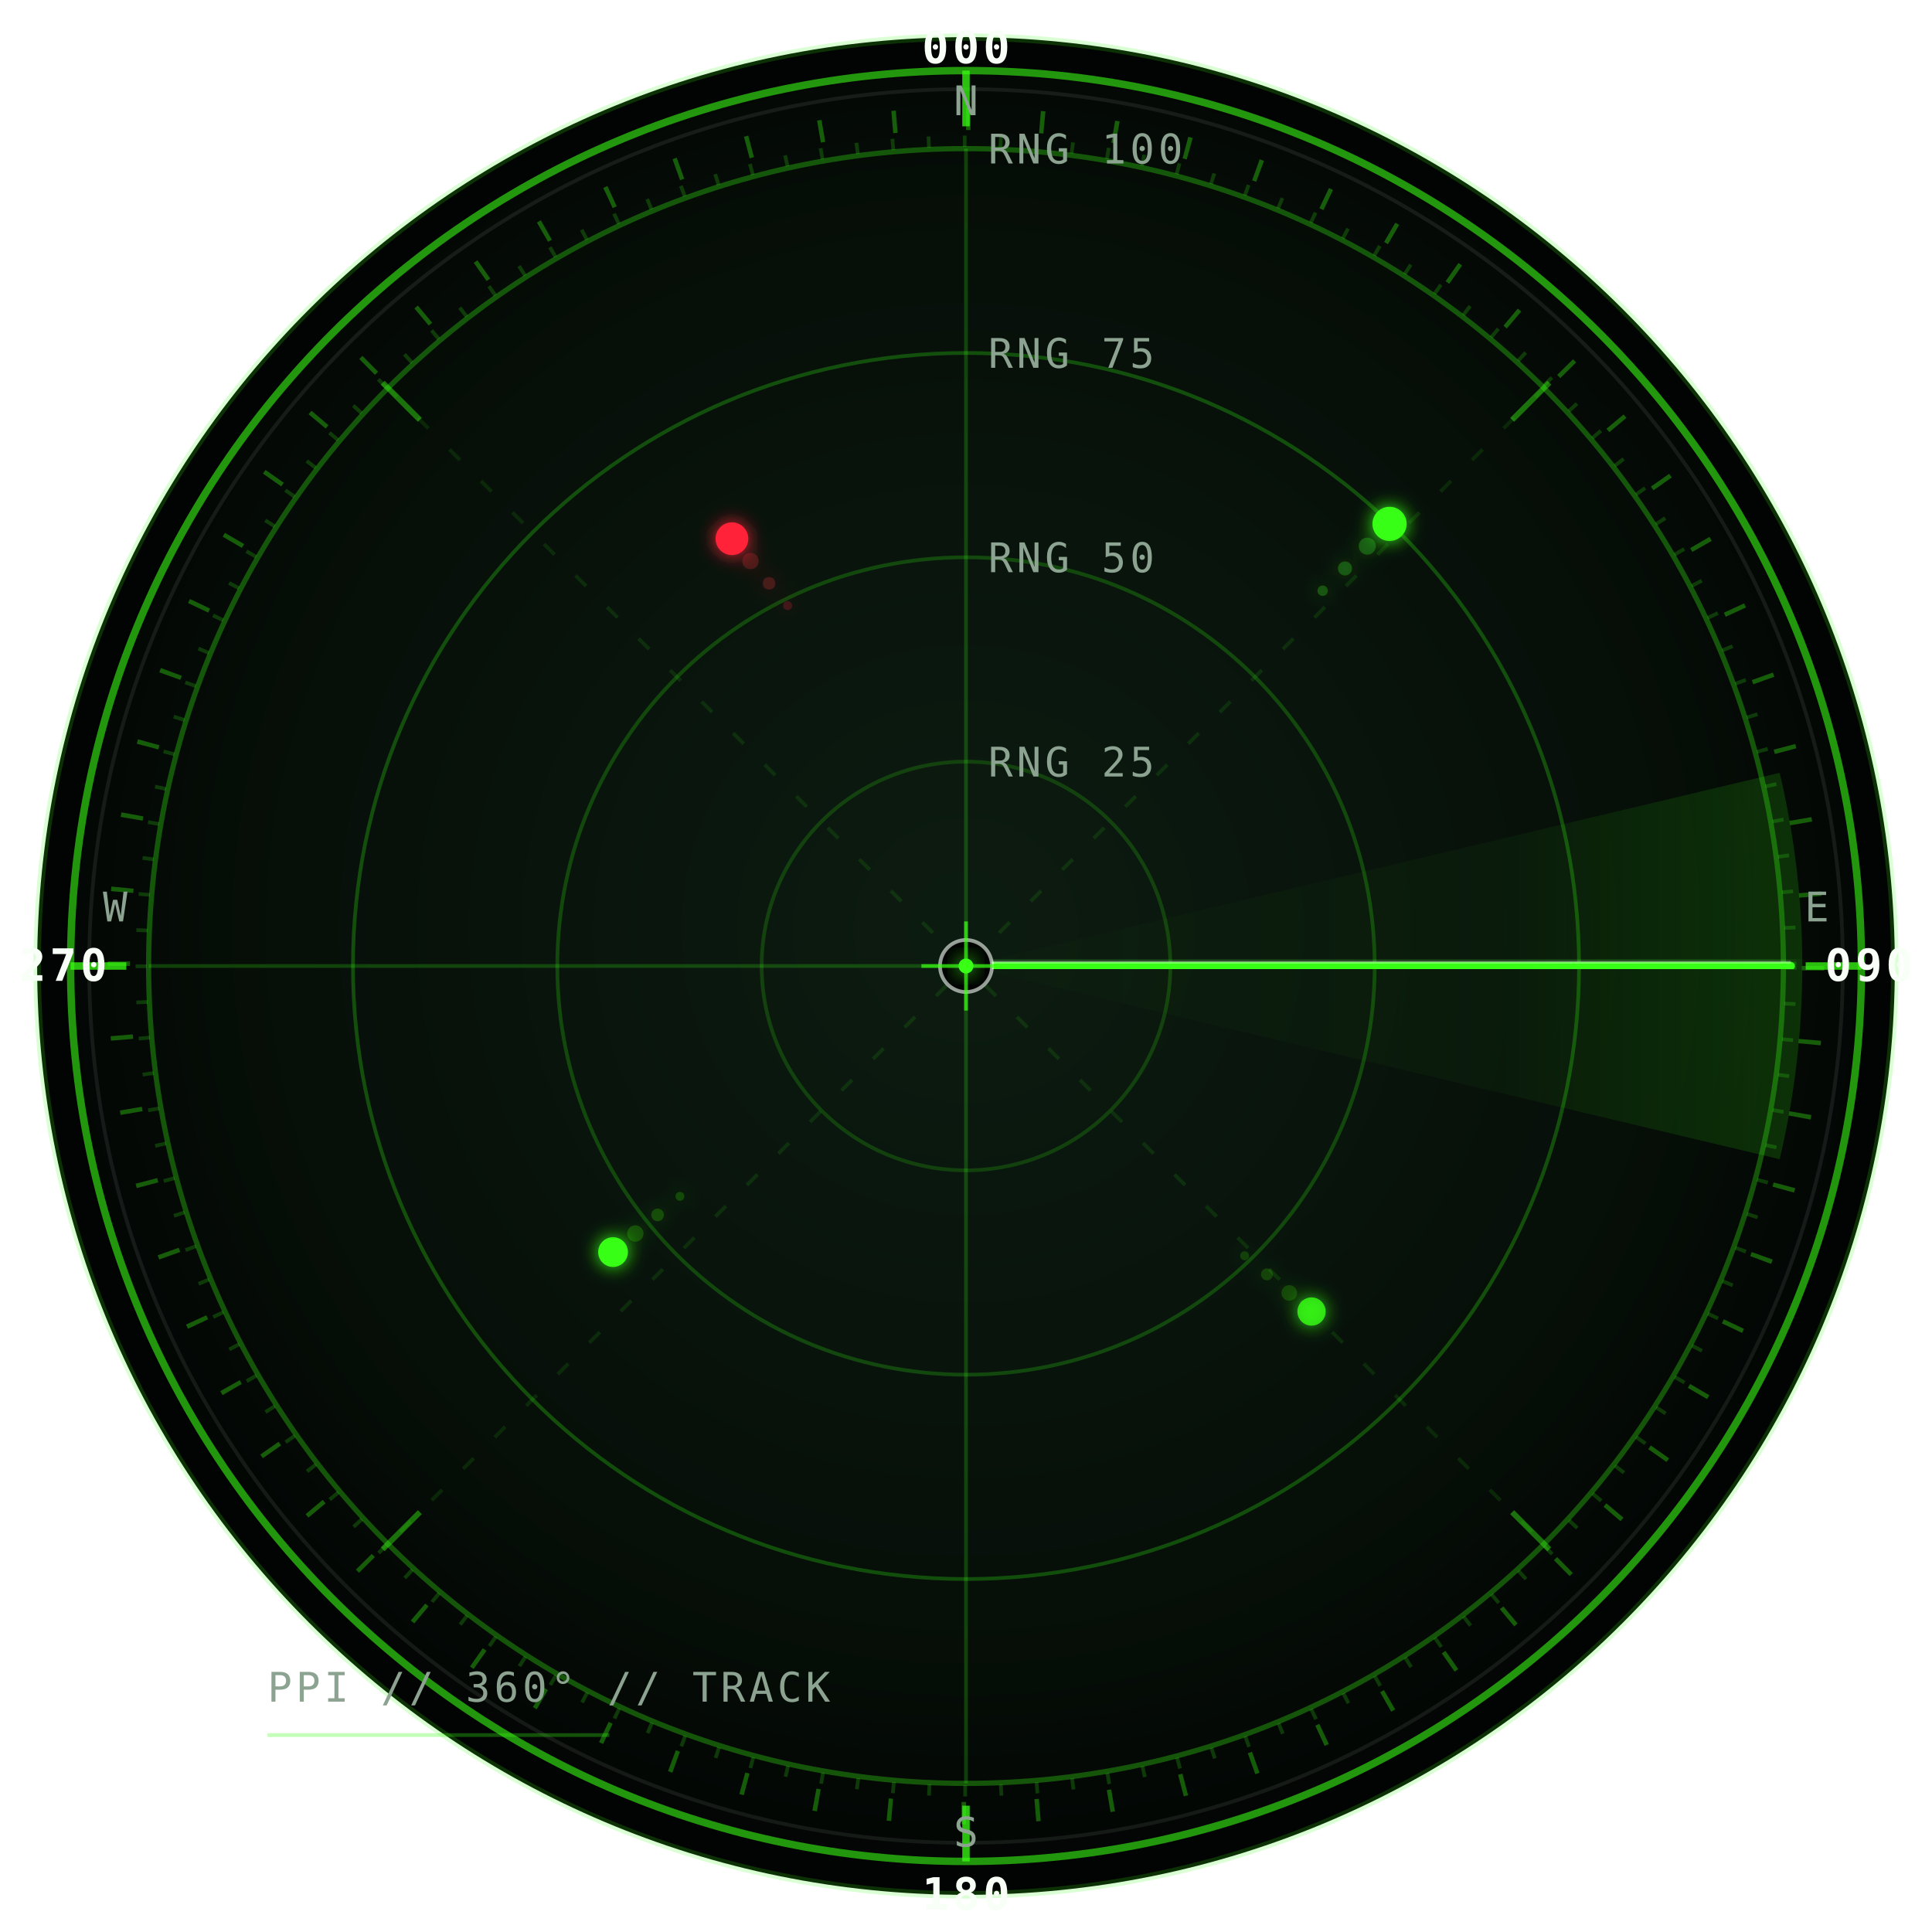
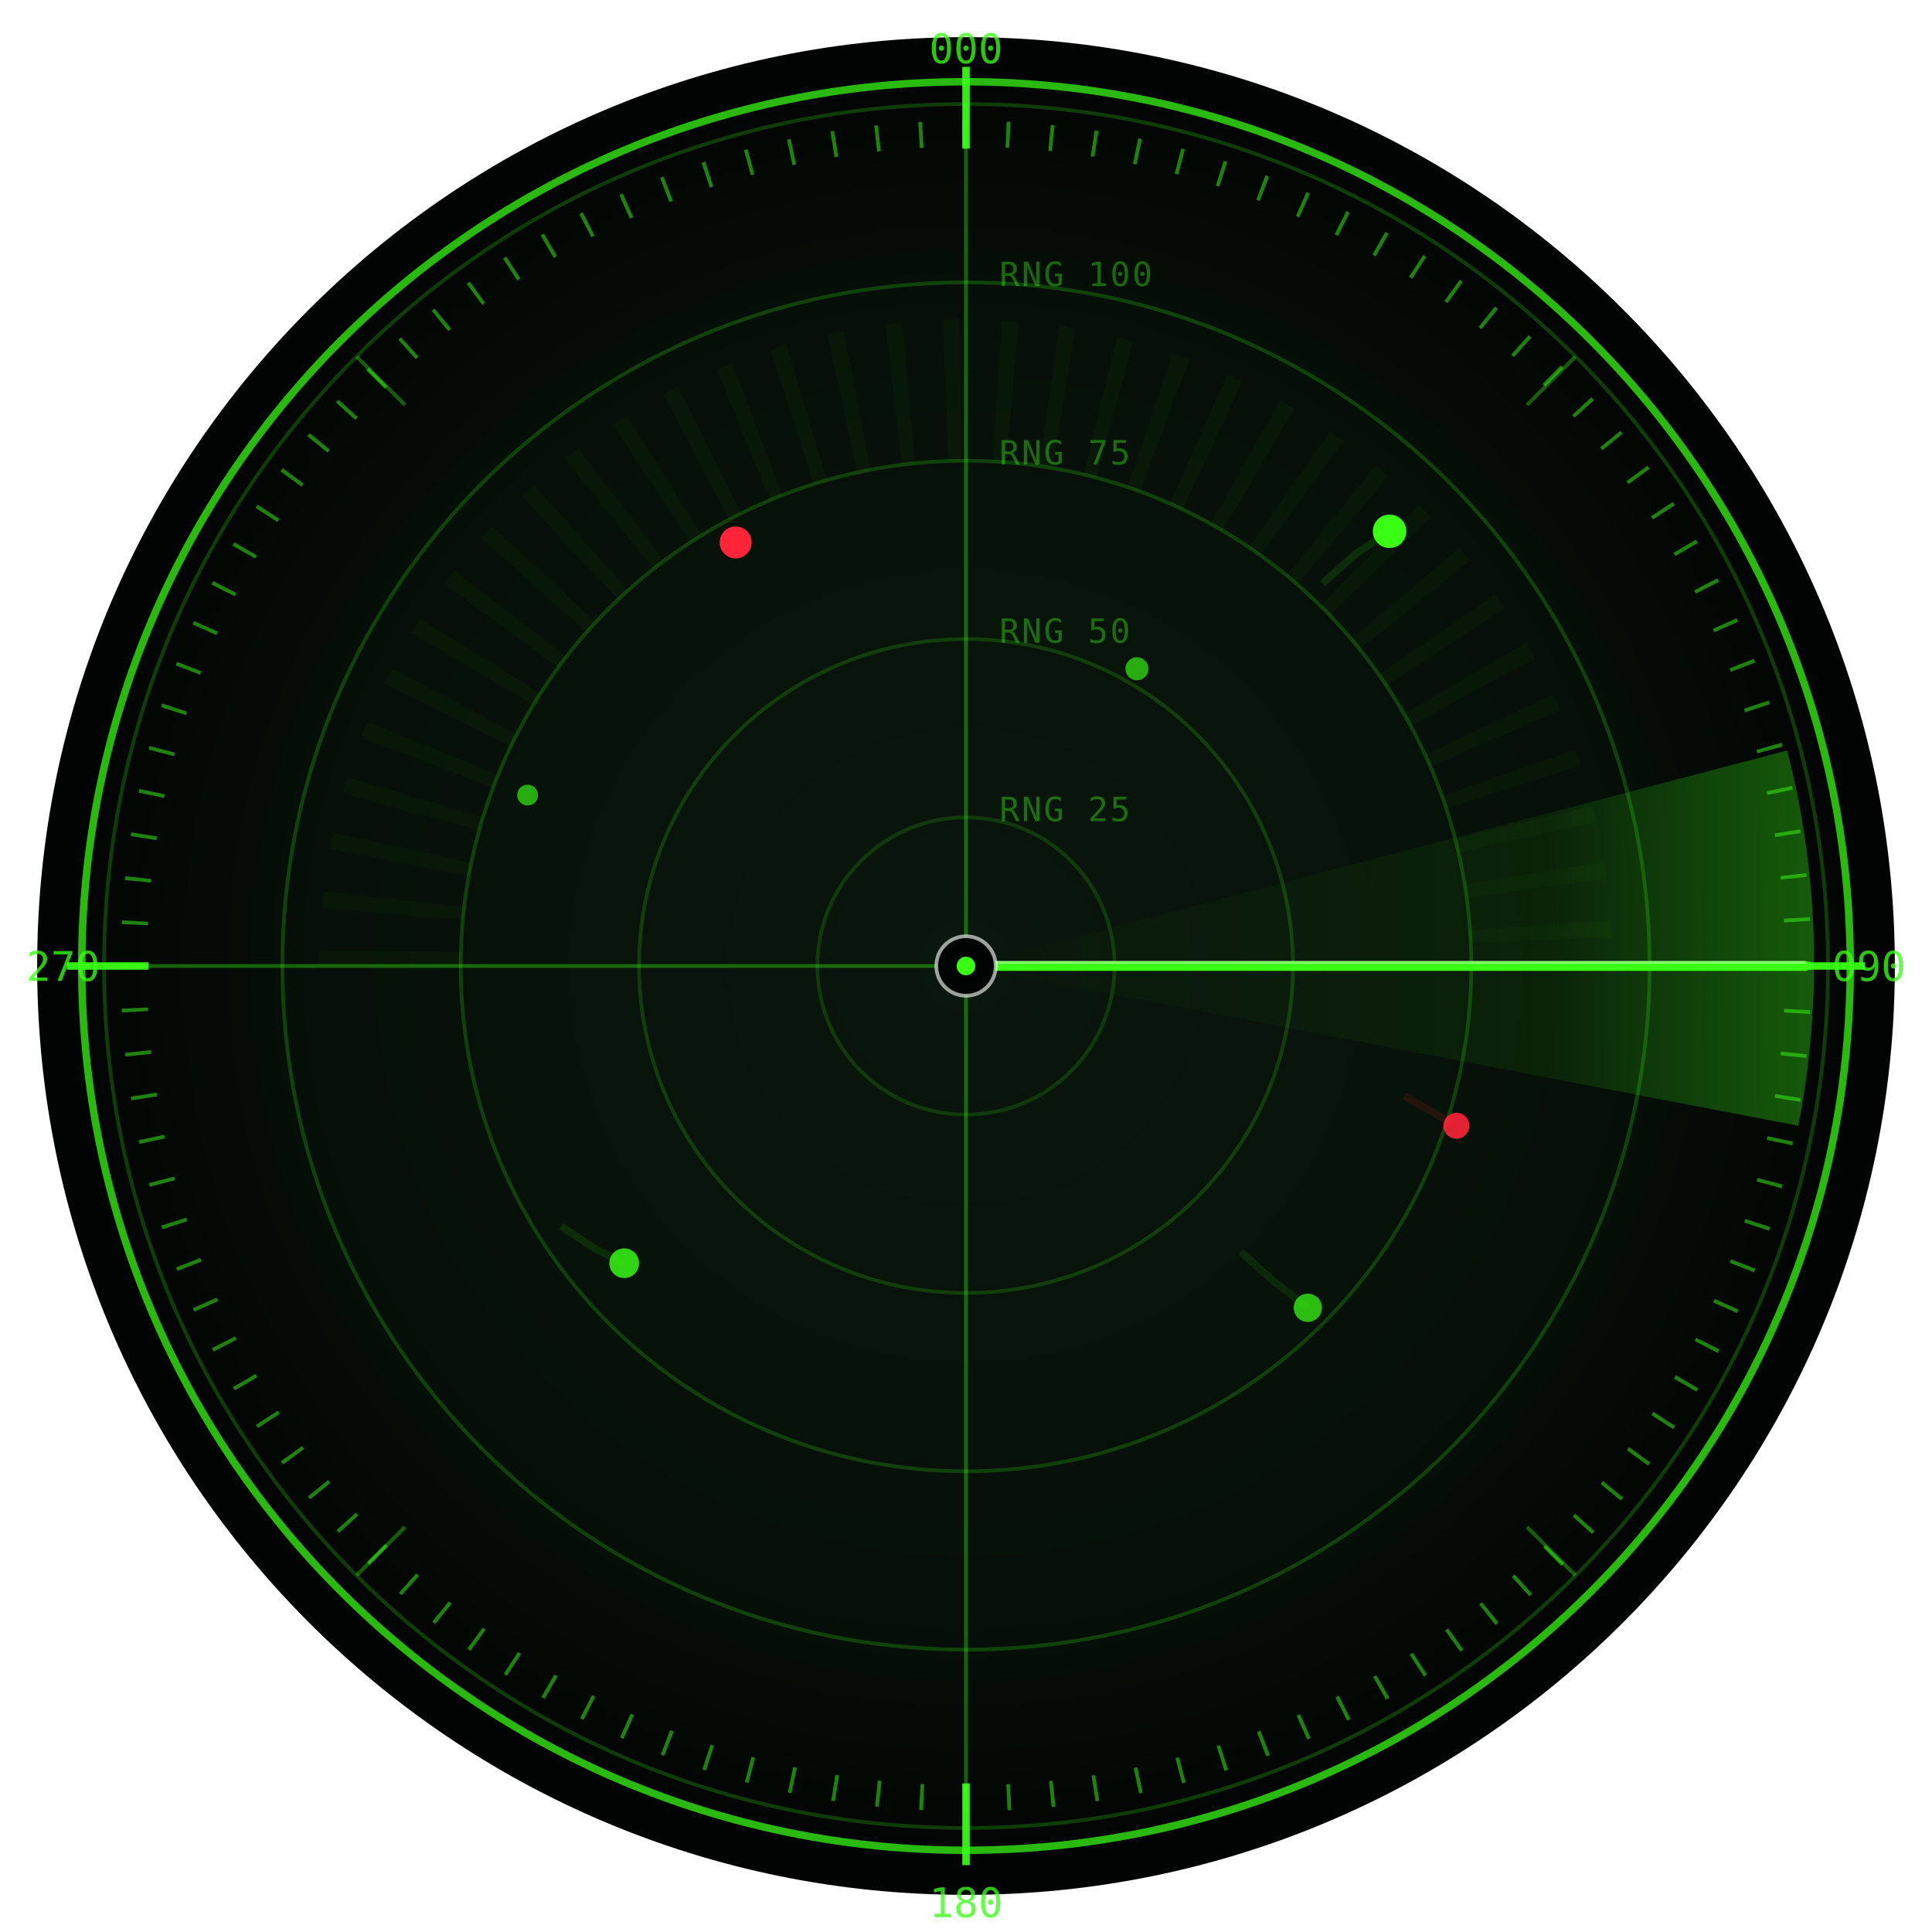
- <svg xmlns="http://www.w3.org/2000/svg" viewBox="0 0 520 520" role="img" aria-labelledby="title desc">
+ <svg xmlns="http://www.w3.org/2000/svg" viewBox="0 0 520 520" role="img" aria-labelledby="title desc" data-radar="ppi">
  <defs>
-     <radialGradient id="radar-bg" cx="50%" cy="48%" r="54%">
-       <stop offset="0" stop-color="#102214" stop-opacity=".78" />
-       <stop offset=".72" stop-color="#071009" stop-opacity=".84" />
-       <stop offset="1" stop-color="#020403" stop-opacity=".96" />
+     <radialGradient id="bg" cx="50%" cy="50%" r="52%">
+       <stop offset="0" stop-color="#0A170C" />
+       <stop offset=".7" stop-color="#061008" />
+       <stop offset="1" stop-color="#020403" />
    </radialGradient>
-     <linearGradient id="sweep-gradient" x1="0" y1="0" x2="1" y2="0">
-       <stop offset="0" stop-color="#39FF14" stop-opacity=".02" />
-       <stop offset=".64" stop-color="#39FF14" stop-opacity=".08" />
+     <linearGradient id="trail" x1="0" y1="0" x2="1" y2="0">
+       <stop offset="0" stop-color="#39FF14" stop-opacity="0" />
+       <stop offset=".68" stop-color="#39FF14" stop-opacity=".07" />
      <stop offset="1" stop-color="#39FF14" stop-opacity=".34" />
    </linearGradient>
-     <filter id="ppi-glow" x="-70%" y="-70%" width="240%" height="240%">
-       <feGaussianBlur stdDeviation="2.4" result="blur" />
-       <feMerge>
-         <feMergeNode in="blur" />
-         <feMergeNode in="SourceGraphic" />
-       </feMerge>
-     </filter>
-     <clipPath id="scope-clip">
-       <circle cx="260" cy="260" r="236" />
+     <clipPath id="scope">
+       <circle cx="260" cy="260" r="232" />
    </clipPath>
  </defs>
  <style>
-     .motion{display:block}.static-sweep{display:none}
-     .scope-text{font-family:ui-monospace,SFMono-Regular,Menlo,Consolas,monospace;fill:#8DA391;font-size:11px;letter-spacing:1px}
-     .bearing{fill:#F7FFF6;font-size:12px;font-weight:700}
-     @media(max-width:300px){.detail{display:none}.scope-text{font-size:13px}}
-     @media(prefers-reduced-motion:reduce){.motion{display:none}.static-sweep{display:block}}
+     .motion{display:block}.static-sweep{display:none}.bearing,.range{font-family:ui-monospace,SFMono-Regular,Menlo,Consolas,monospace;fill:#39FF14}.bearing{font-size:11px;opacity:.78}.range{font-size:9px;opacity:.38;letter-spacing:.06em}
+     @media(prefers-reduced-motion: reduce){.motion{display:none}.static-sweep{display:block}}
  </style>
-   <circle cx="260" cy="260" r="250" fill="#020403" stroke="#39FF14" stroke-opacity=".18" stroke-width="2" />
-   <circle cx="260" cy="260" r="241" fill="url(#radar-bg)" stroke="#39FF14" stroke-opacity=".58" stroke-width="2" />
-   <circle cx="260" cy="260" r="236" fill="none" stroke="#F7FFF6" stroke-opacity=".08" />
-   <g id="azimuth-ticks" class="detail" fill="none" stroke="#39FF14">
-     <circle cx="260" cy="260" r="228" stroke-opacity=".34" stroke-width="6" stroke-dasharray="1.2 18.7" />
-     <circle cx="260" cy="260" r="222" stroke-opacity=".2" stroke-width="3" stroke-dasharray="1 8.68" />
-     <path d="M260 19v15M260 486v15M19 260h15M486 260h15" stroke-opacity=".74" stroke-width="2" />
-     <path d="M103 103l10 10M407 407l10 10M103 417l10-10M407 113l10-10" stroke-opacity=".42" stroke-width="1.5" />
+   <circle cx="260" cy="260" r="250" fill="#020403" />
+   <circle cx="260" cy="260" r="238" fill="url(#bg)" stroke="#39FF14" stroke-opacity=".72" stroke-width="2" />
+   <circle class="range-ring" cx="260" cy="260" r="232" fill="none" stroke="#39FF14" stroke-opacity=".22" />
+   <circle class="range-ring" cx="260" cy="260" r="184" fill="none" stroke="#39FF14" stroke-opacity=".22" />
+   <circle class="range-ring" cx="260" cy="260" r="136" fill="none" stroke="#39FF14" stroke-opacity=".2" />
+   <circle class="range-ring" cx="260" cy="260" r="88" fill="none" stroke="#39FF14" stroke-opacity=".18" />
+   <circle class="range-ring" cx="260" cy="260" r="40" fill="none" stroke="#39FF14" stroke-opacity=".16" />
+   <circle id="azimuth-ticks" cx="260" cy="260" r="224" fill="none" stroke="#39FF14" stroke-opacity=".5" stroke-width="7" stroke-dasharray="1 10.72" />
+   <g id="crosshair" stroke="#39FF14" fill="none">
+     <path d="M28 260H492M260 28V492" stroke-opacity=".36" />
+     <path d="M260 18v22M260 480v22M18 260h22M480 260h22" stroke-opacity=".92" stroke-width="2" />
+     <path d="M96 96l13 13M411 411l13 13M96 424l13-13M411 109l13-13" stroke-opacity=".35" />
  </g>
-   <g clip-path="url(#scope-clip)">
-     <g fill="none" stroke="#39FF14">
-       <circle class="range-ring" cx="260" cy="260" r="55" stroke-opacity=".18" />
-       <circle class="range-ring" cx="260" cy="260" r="110" stroke-opacity=".22" />
-       <circle class="range-ring" cx="260" cy="260" r="165" stroke-opacity=".26" />
-       <circle class="range-ring" cx="260" cy="260" r="220" stroke-opacity=".31" stroke-width="1.4" />
-       <path d="M40 260H480M260 40V480" stroke-opacity=".22" />
-       <path d="M104 104 416 416M416 104 104 416" stroke-opacity=".11" stroke-dasharray="4 8" />
-     </g>
-     <g class="detail scope-text">
-       <text x="266" y="209">RNG 25</text>
-       <text x="266" y="154">RNG 50</text>
-       <text x="266" y="99">RNG 75</text>
-       <text x="266" y="44">RNG 100</text>
-     </g>
-     <g id="sweep-trail" class="motion" transform="translate(260 260)" opacity=".48">
-       <path d="M0 0L219 -52A225 225 0 0 1 219 52Z" fill="url(#sweep-gradient)" />
-       <animateTransform attributeName="transform" additive="sum" type="rotate" from="0" to="360" dur="4.8s" repeatCount="indefinite" />
-     </g>
-     <g id="ppi-sweep" class="motion" transform="translate(260 260)" filter="url(#ppi-glow)">
-       <path d="M0 0H222" stroke="#39FF14" stroke-width="2.2" stroke-linecap="round" />
-       <path d="M0 -1H222" stroke="#F7FFF6" stroke-opacity=".35" stroke-width=".7" />
+   <g text-anchor="middle" aria-hidden="true">
+     <text class="bearing" x="260" y="17">000</text>
+     <text class="bearing" x="503" y="264">090</text>
+     <text class="bearing" x="260" y="516">180</text>
+     <text class="bearing" x="17" y="264">270</text>
+   </g>
+   <g text-anchor="start" aria-hidden="true">
+     <text class="range" x="269" y="221">RNG 25</text>
+     <text class="range" x="269" y="173">RNG 50</text>
+     <text class="range" x="269" y="125">RNG 75</text>
+     <text class="range" x="269" y="77">RNG 100</text>
+   </g>
+   <g clip-path="url(#scope)">
+     <path d="M105 260a155 155 0 0 1 310 0" fill="none" stroke="#39FF14" stroke-opacity=".035" stroke-width="38" stroke-dasharray="4 10" />
+     <path class="target-trail" d="M356 157l9-8 9-6" fill="none" stroke="#39FF14" stroke-opacity=".12" stroke-width="2" />
+     <path class="target-trail" d="M151 330l9 6 8 4" fill="none" stroke="#39FF14" stroke-opacity=".11" stroke-width="2" />
+     <path class="target-trail" d="M334 337l9 8 9 7" fill="none" stroke="#39FF14" stroke-opacity=".1" stroke-width="2" />
+     <path class="target-trail" d="M378 295l7 4 7 4" fill="none" stroke="#FF2438" stroke-opacity=".12" stroke-width="2" />
+     <circle class="target-return" cx="374" cy="143" r="4.5" fill="#39FF14" />
+     <circle class="target-return" cx="168" cy="340" r="4" fill="#39FF14" fill-opacity=".82" />
+     <circle class="target-return" cx="352" cy="352" r="3.8" fill="#39FF14" fill-opacity=".72" />
+     <circle class="target-return" cx="306" cy="180" r="3.1" fill="#39FF14" fill-opacity=".65" />
+     <circle class="target-return" cx="142" cy="214" r="2.8" fill="#39FF14" fill-opacity=".65" />
+     <circle class="target-return" cx="198" cy="146" r="4.3" fill="#FF2438" />
+     <circle class="target-return" cx="392" cy="303" r="3.5" fill="#FF2438" fill-opacity=".88" />
+     <g id="ppi-sweep" class="motion" transform="translate(260 260)">
+       <path id="sweep-trail" d="M0 0L221-58A228 228 0 0 1 224 43Z" fill="url(#trail)" />
+       <path d="M0 0H226" stroke="#39FF14" stroke-width="2.6" stroke-linecap="round" />
+       <path d="M0 -1H226" stroke="#F7FFF6" stroke-opacity=".38" stroke-width=".8" />
      <animateTransform attributeName="transform" additive="sum" type="rotate" from="0" to="360" dur="4.8s" repeatCount="indefinite" />
    </g>
    <g class="static-sweep" transform="translate(260 260) rotate(34)">
-       <path d="M0 0L219 -52A225 225 0 0 1 219 52Z" fill="url(#sweep-gradient)" opacity=".45" />
-       <path d="M0 0H222" stroke="#39FF14" stroke-width="2.2" />
-     </g>
-     <g filter="url(#ppi-glow)">
-       <g class="target-trail" opacity=".25">
-         <circle cx="368" cy="147" r="2.3" fill="#39FF14" />
-         <circle cx="362" cy="153" r="1.9" fill="#39FF14" />
-         <circle cx="356" cy="159" r="1.4" fill="#39FF14" />
-       </g>
-       <circle class="target-return" cx="374" cy="141" r="4.6" fill="#39FF14">
-         <animate attributeName="opacity" values=".48;1;.48" dur="2.4s" repeatCount="indefinite" />
-       </circle>
-       <g class="target-trail" opacity=".21">
-         <circle cx="171" cy="332" r="2.2" fill="#39FF14" />
-         <circle cx="177" cy="327" r="1.7" fill="#39FF14" />
-         <circle cx="183" cy="322" r="1.2" fill="#39FF14" />
-       </g>
-       <circle class="target-return" cx="165" cy="337" r="4" fill="#39FF14">
-         <animate attributeName="opacity" values=".42;.88;.42" dur="3.1s" repeatCount="indefinite" />
-       </circle>
-       <g class="target-trail" opacity=".18">
-         <circle cx="347" cy="348" r="2.1" fill="#39FF14" />
-         <circle cx="341" cy="343" r="1.6" fill="#39FF14" />
-         <circle cx="335" cy="338" r="1.2" fill="#39FF14" />
-       </g>
-       <circle class="target-return" cx="353" cy="353" r="3.8" fill="#39FF14" fill-opacity=".82" />
-       <g class="target-trail" opacity=".22">
-         <circle cx="202" cy="151" r="2.2" fill="#FF2438" />
-         <circle cx="207" cy="157" r="1.7" fill="#FF2438" />
-         <circle cx="212" cy="163" r="1.2" fill="#FF2438" />
-       </g>
-       <circle class="target-return" cx="197" cy="145" r="4.4" fill="#FF2438">
-         <animate attributeName="opacity" values=".38;1;.38" dur="1.8s" repeatCount="indefinite" />
-       </circle>
+       <path d="M0 0L221-58A228 228 0 0 1 224 43Z" fill="url(#trail)" />
+       <path d="M0 0H226" stroke="#39FF14" stroke-width="2.6" />
    </g>
  </g>
-   <g class="detail scope-text bearing" text-anchor="middle">
-     <text x="260" y="17">000</text>
-     <text x="503" y="264">090</text>
-     <text x="260" y="514">180</text>
-     <text x="17" y="264">270</text>
-   </g>
-   <g class="detail scope-text" text-anchor="middle">
-     <text x="260" y="31">N</text>
-     <text x="489" y="248">E</text>
-     <text x="260" y="497">S</text>
-     <text x="31" y="248">W</text>
-   </g>
-   <g transform="translate(260 260)">
-     <circle r="7" fill="#020403" stroke="#F7FFF6" stroke-opacity=".6" />
-     <circle r="2" fill="#39FF14" filter="url(#ppi-glow)" />
-     <path d="M-12 0H12M0-12V12" stroke="#39FF14" stroke-opacity=".72" stroke-width="1" />
-   </g>
-   <path d="M72 467h92" stroke="#39FF14" stroke-opacity=".3" />
-   <text class="scope-text detail" x="72" y="458">PPI // 360° // TRACK</text>
+   <circle cx="260" cy="260" r="8" fill="#020403" stroke="#F7FFF6" stroke-opacity=".62" />
+   <circle cx="260" cy="260" r="2.5" fill="#39FF14" />
</svg>
